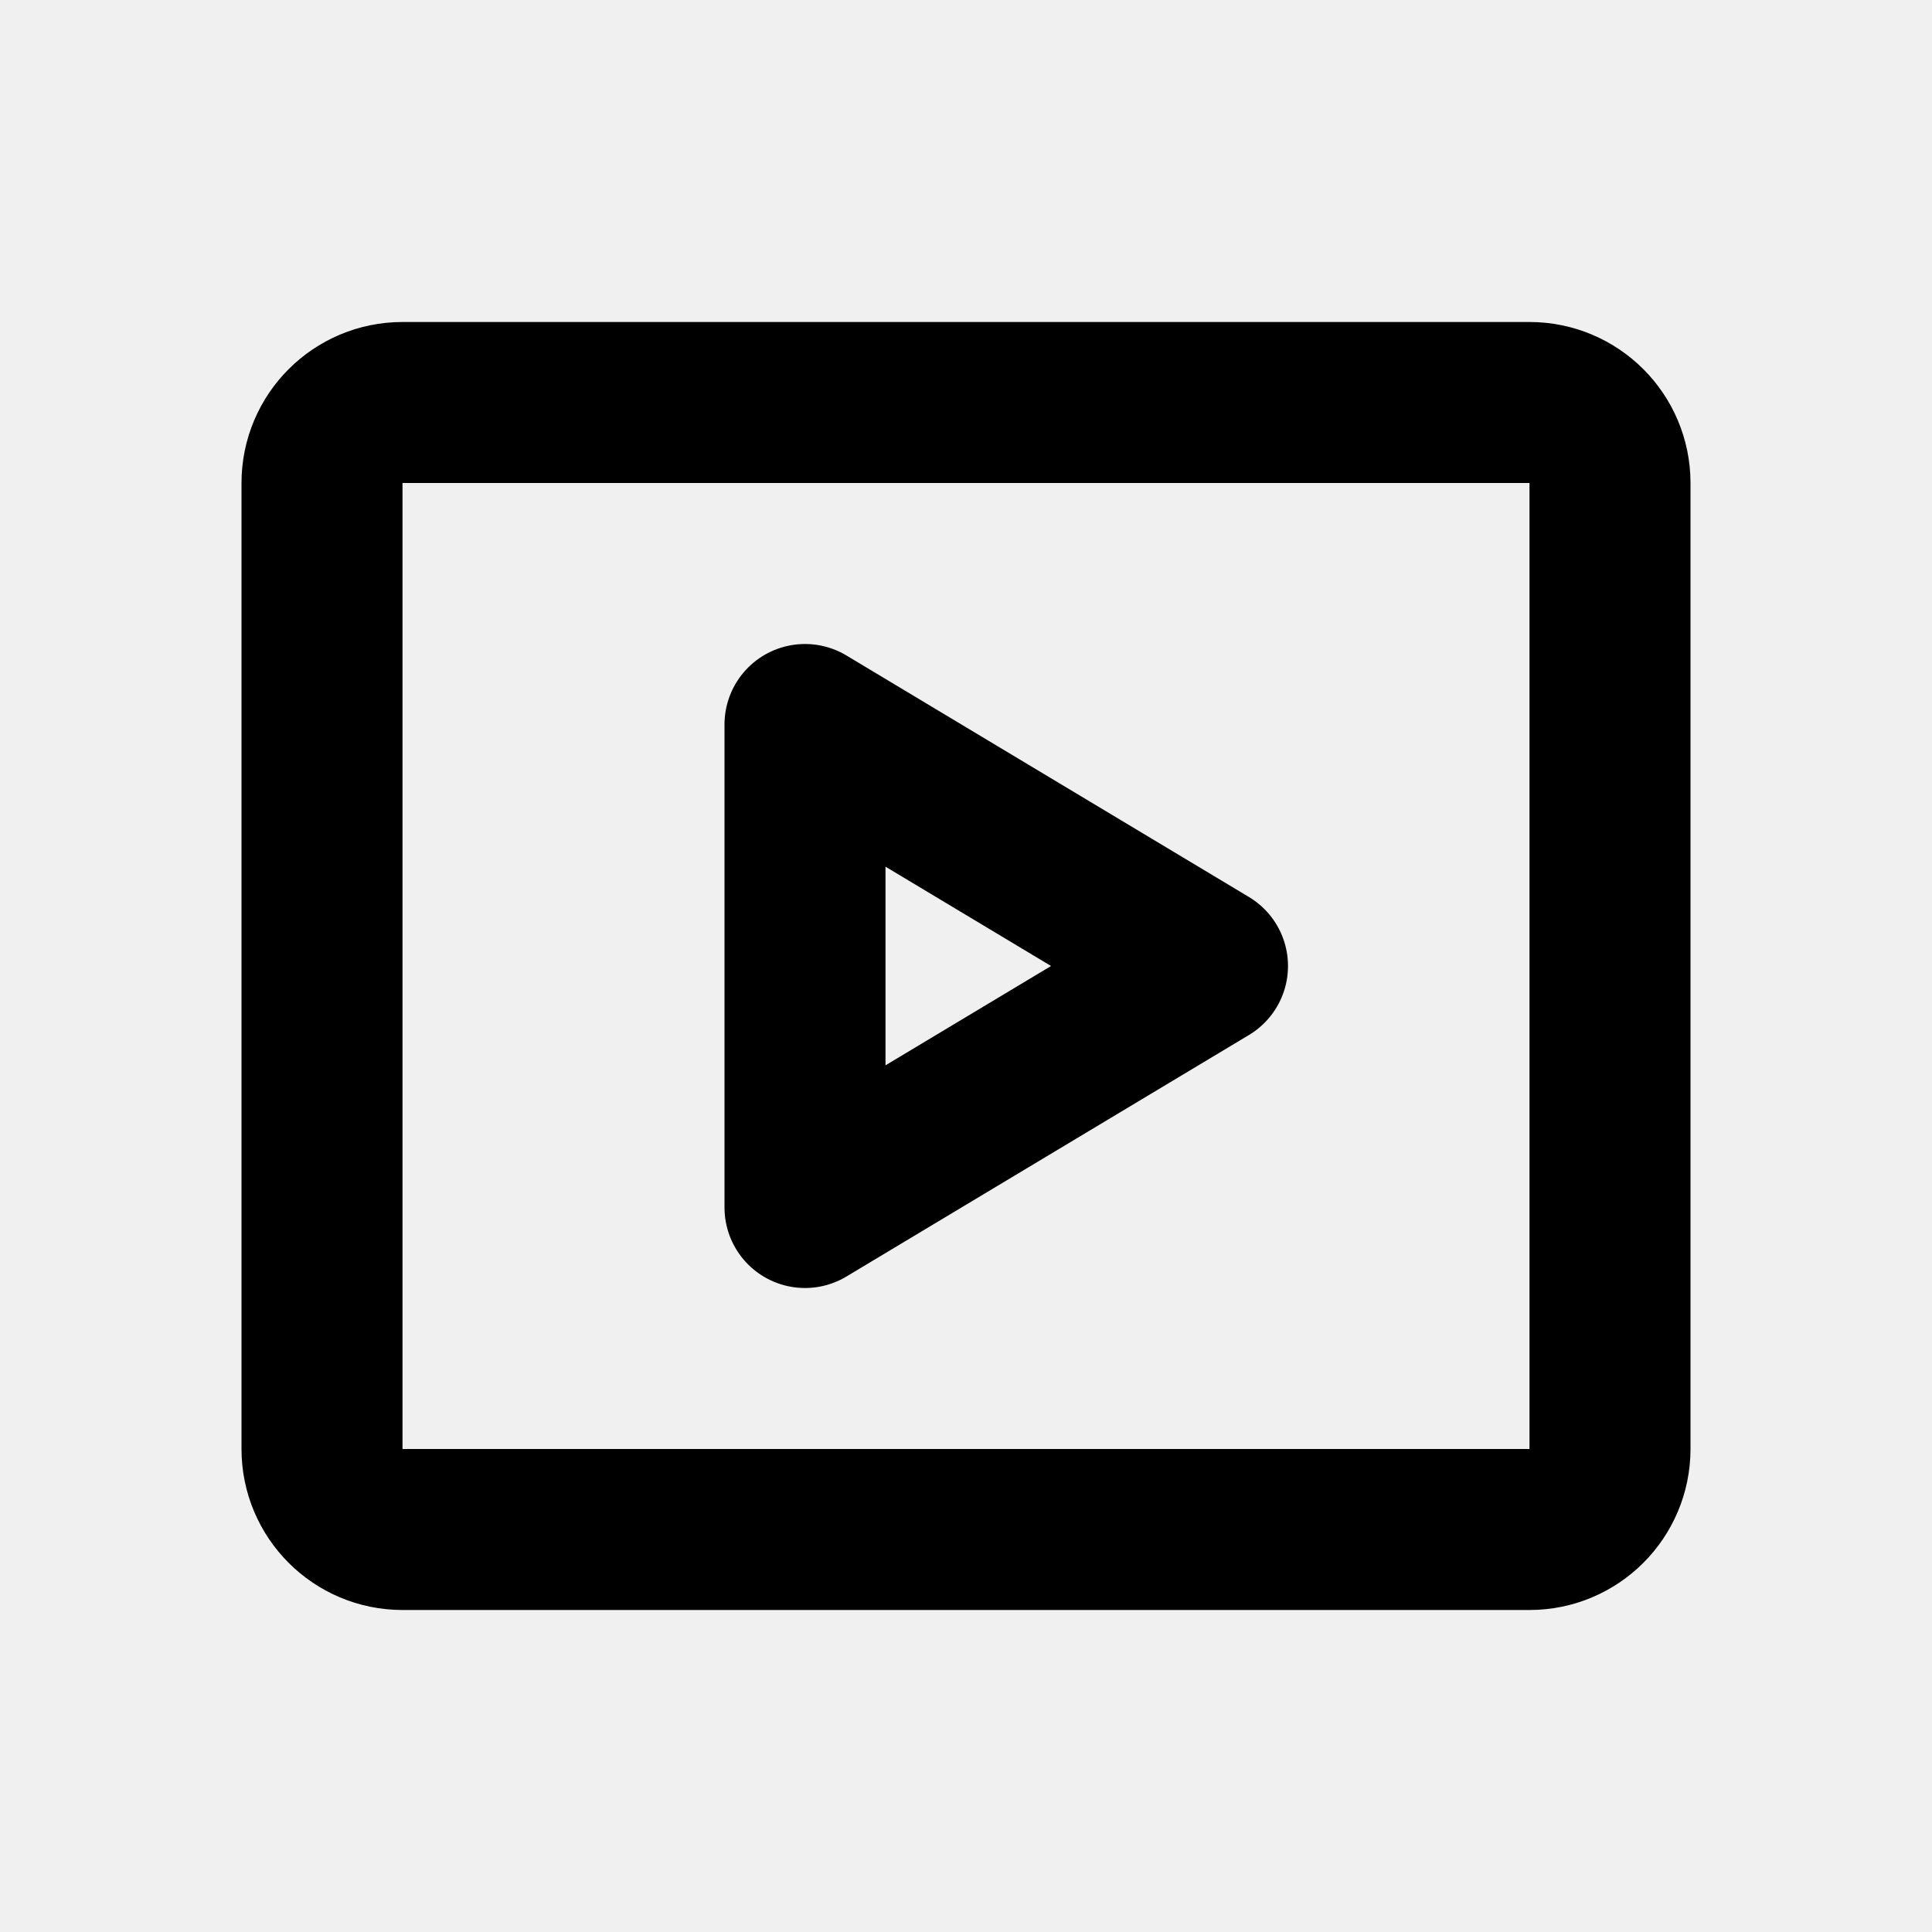
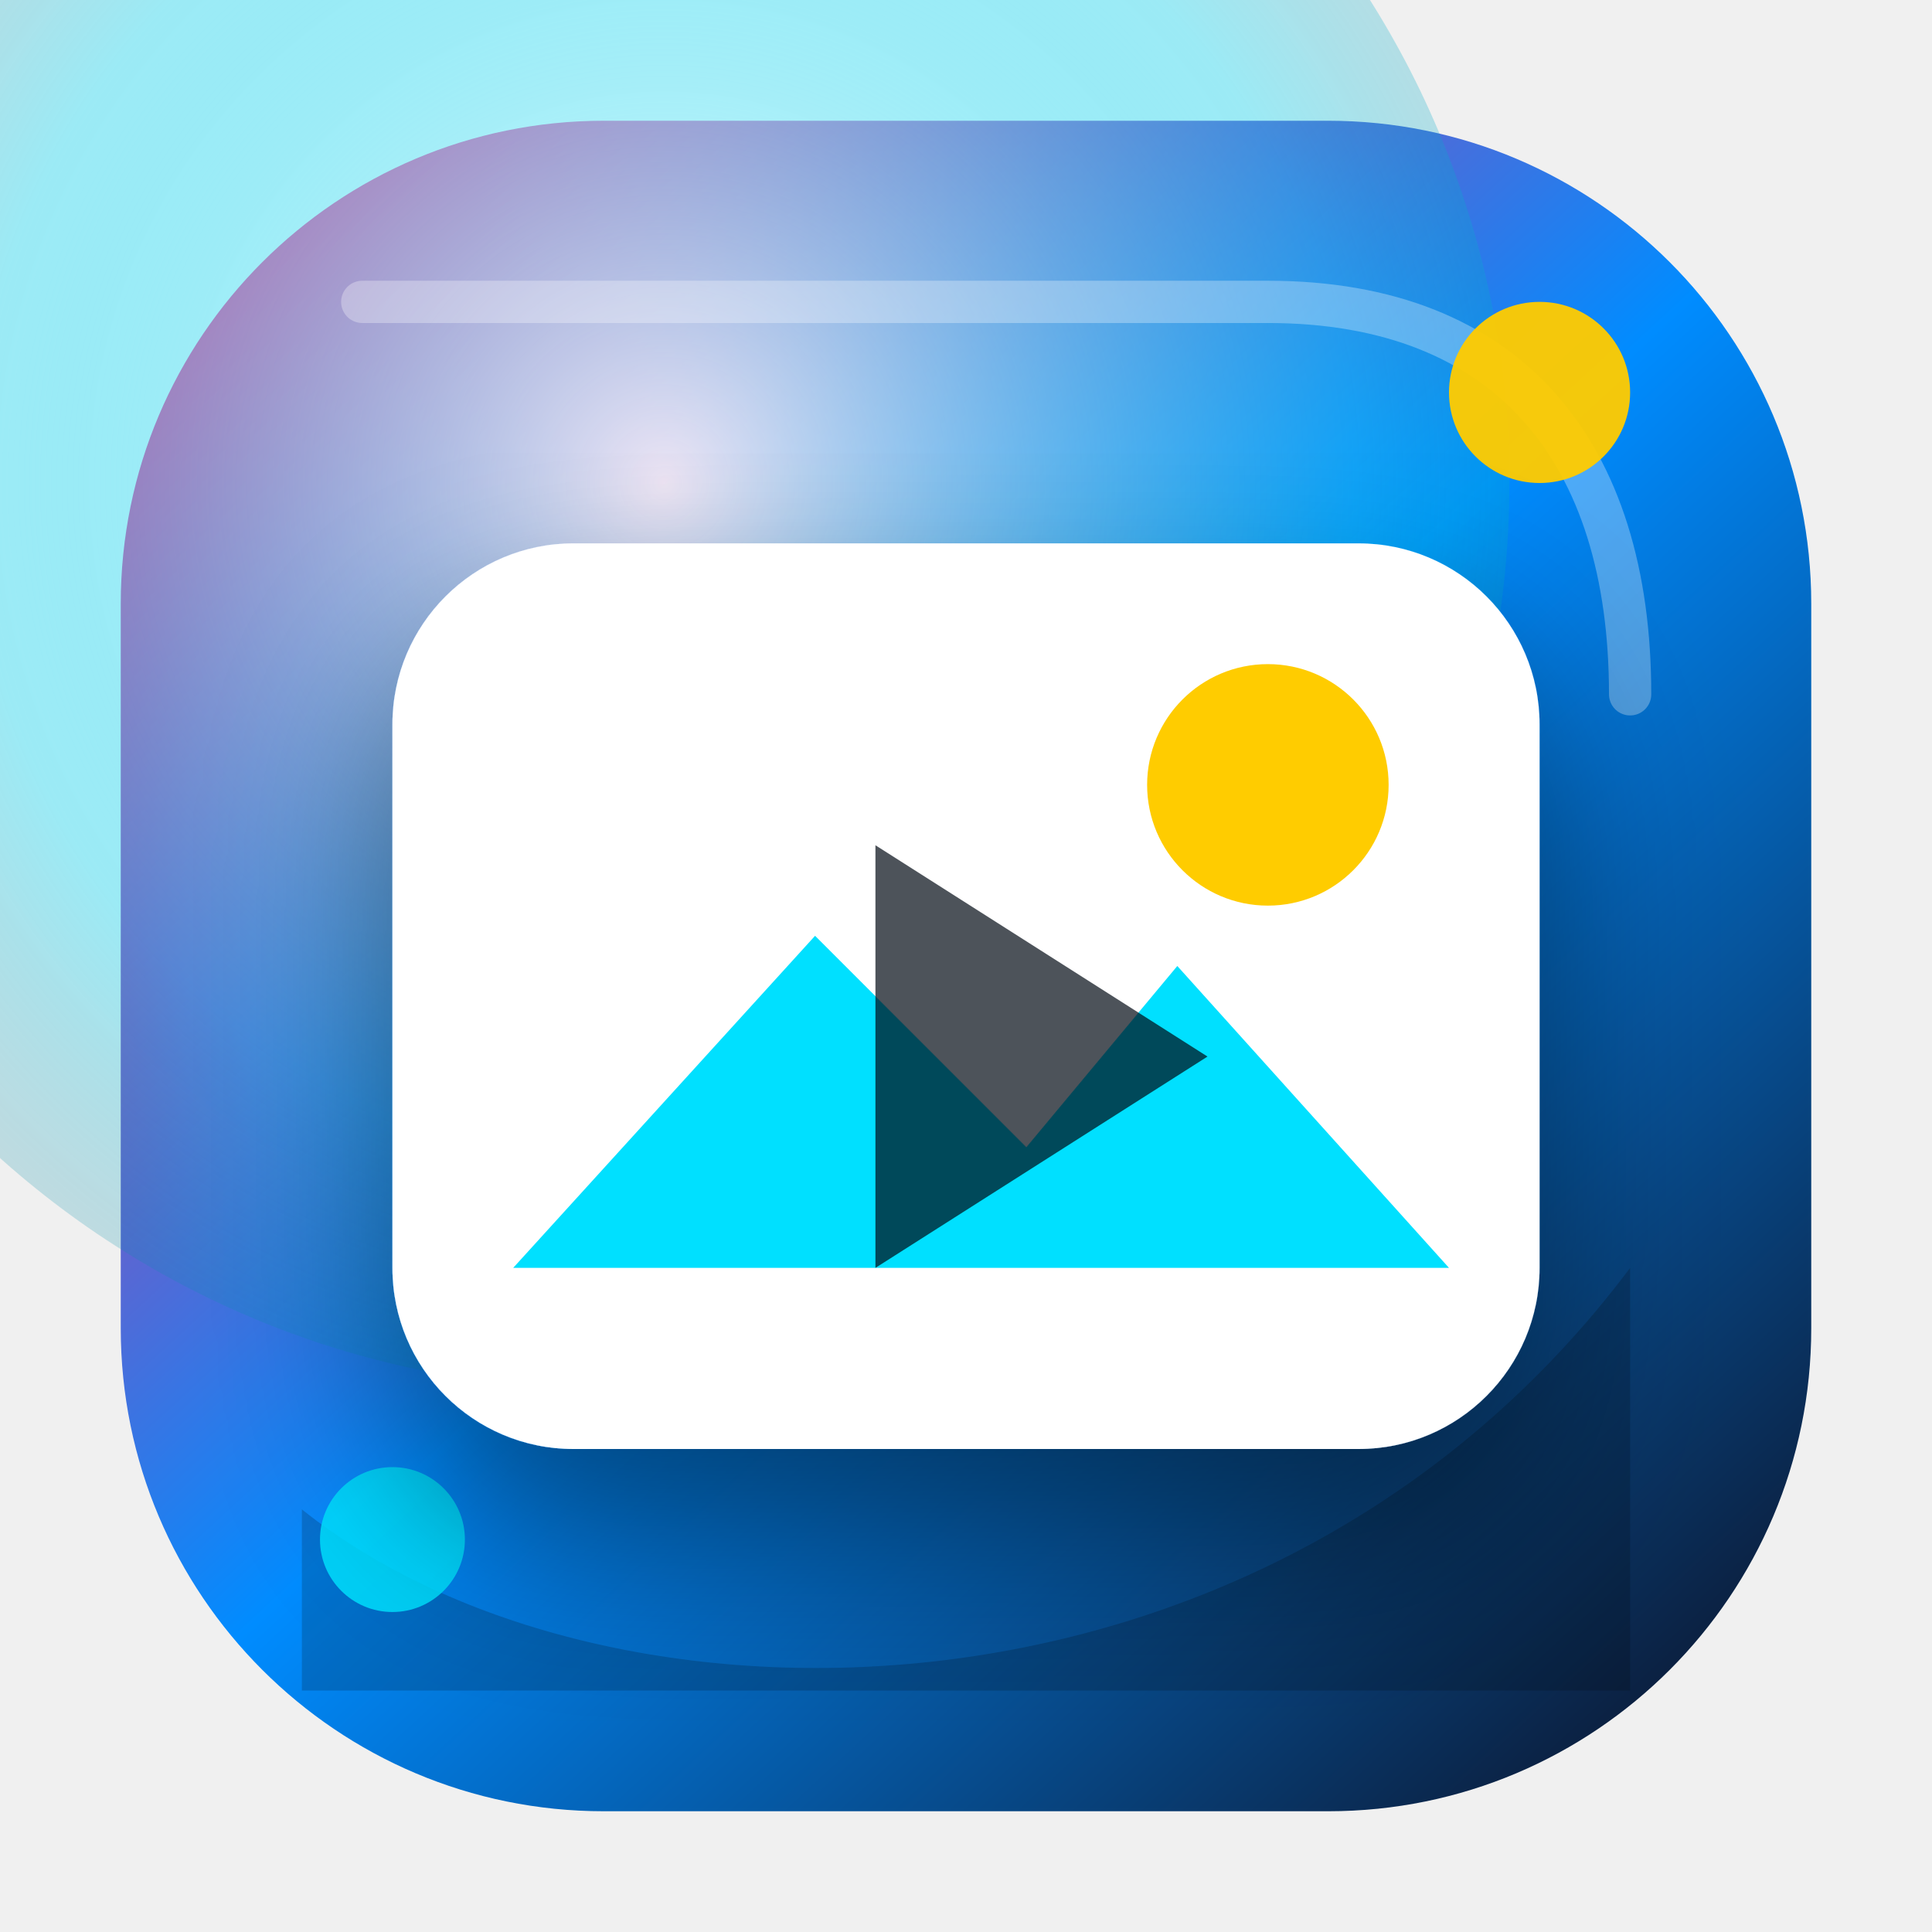
- <svg xmlns="http://www.w3.org/2000/svg" viewBox="0 0 24 24" role="img" aria-label="Media">
-   <path d="M5 5h14a1 1 0 0 1 1 1v12a1 1 0 0 1-1 1H5a1 1 0 0 1-1-1V6a1 1 0 0 1 1-1z M10 9v6l5-3z" fill="none" stroke="currentColor" stroke-width="2" stroke-linecap="round" stroke-linejoin="round" />
+ <svg xmlns="http://www.w3.org/2000/svg" viewBox="0 0 64 64" width="64" height="64" role="img" aria-label="Monoline Media">
+   <defs>
+     <linearGradient id="bg-monoline-media" x1="10" y1="8" x2="58" y2="60" gradientUnits="userSpaceOnUse">
+       <stop offset="0" stop-color="#f72585" />
+       <stop offset="0.46" stop-color="#008cff" />
+       <stop offset="1" stop-color="#0d1024" />
+     </linearGradient>
+     <radialGradient id="glow-monoline-media" cx="22" cy="16" r="44" gradientUnits="userSpaceOnUse">
+       <stop offset="0" stop-color="#ffffff" stop-opacity="0.85" />
+       <stop offset="0.52" stop-color="#00e0ff" stop-opacity="0.35" />
+       <stop offset="1" stop-color="#0d1024" stop-opacity="0" />
+     </radialGradient>
+     <linearGradient id="glyph-monoline-media" x1="14" y1="14" x2="50" y2="54" gradientUnits="userSpaceOnUse">
+       <stop offset="0" stop-color="#ffffff" />
+       <stop offset="0.48" stop-color="#00e0ff" />
+       <stop offset="1" stop-color="#ffcc00" />
+     </linearGradient>
+     <filter id="shadow-monoline-media" x="-20%" y="-20%" width="140%" height="150%">
+       <feDropShadow dx="0" dy="3" stdDeviation="3" flood-color="#000" flood-opacity="0.45" />
+     </filter>
+   </defs>
+   <rect x="4" y="4" width="56" height="56" rx="16" fill="url(#bg-monoline-media)" />
+   <circle cx="20" cy="16" r="30" fill="url(#glow-monoline-media)" />
+   <path d="M10 50 C20 58 42 58 54 42 L54 56 L10 56 Z" fill="#000" opacity="0.18" />
+   <path d="M12 10 H42 C50 10 54 15 54 23" fill="none" stroke="#fff" stroke-opacity="0.30" stroke-width="1.4" stroke-linecap="round" />
+   <circle cx="51" cy="13" r="3" fill="#ffcc00" opacity="0.95" />
+   <circle cx="13" cy="51" r="2.4" fill="#00e0ff" opacity="0.85" />
+   <g filter="url(#shadow-monoline-media)">
+     <rect x="13" y="18" width="38" height="30" rx="6" fill="#ffffff" />
+     <path d="M17 42l10-11 7 7 5-6 9 10z" fill="#00e0ff" />
+     <circle cx="42" cy="26" r="4" fill="#ffcc00" />
+     <path d="M29 28l11 7-11 7z" fill="#09101a" opacity=".72" />
+   </g>
</svg>
